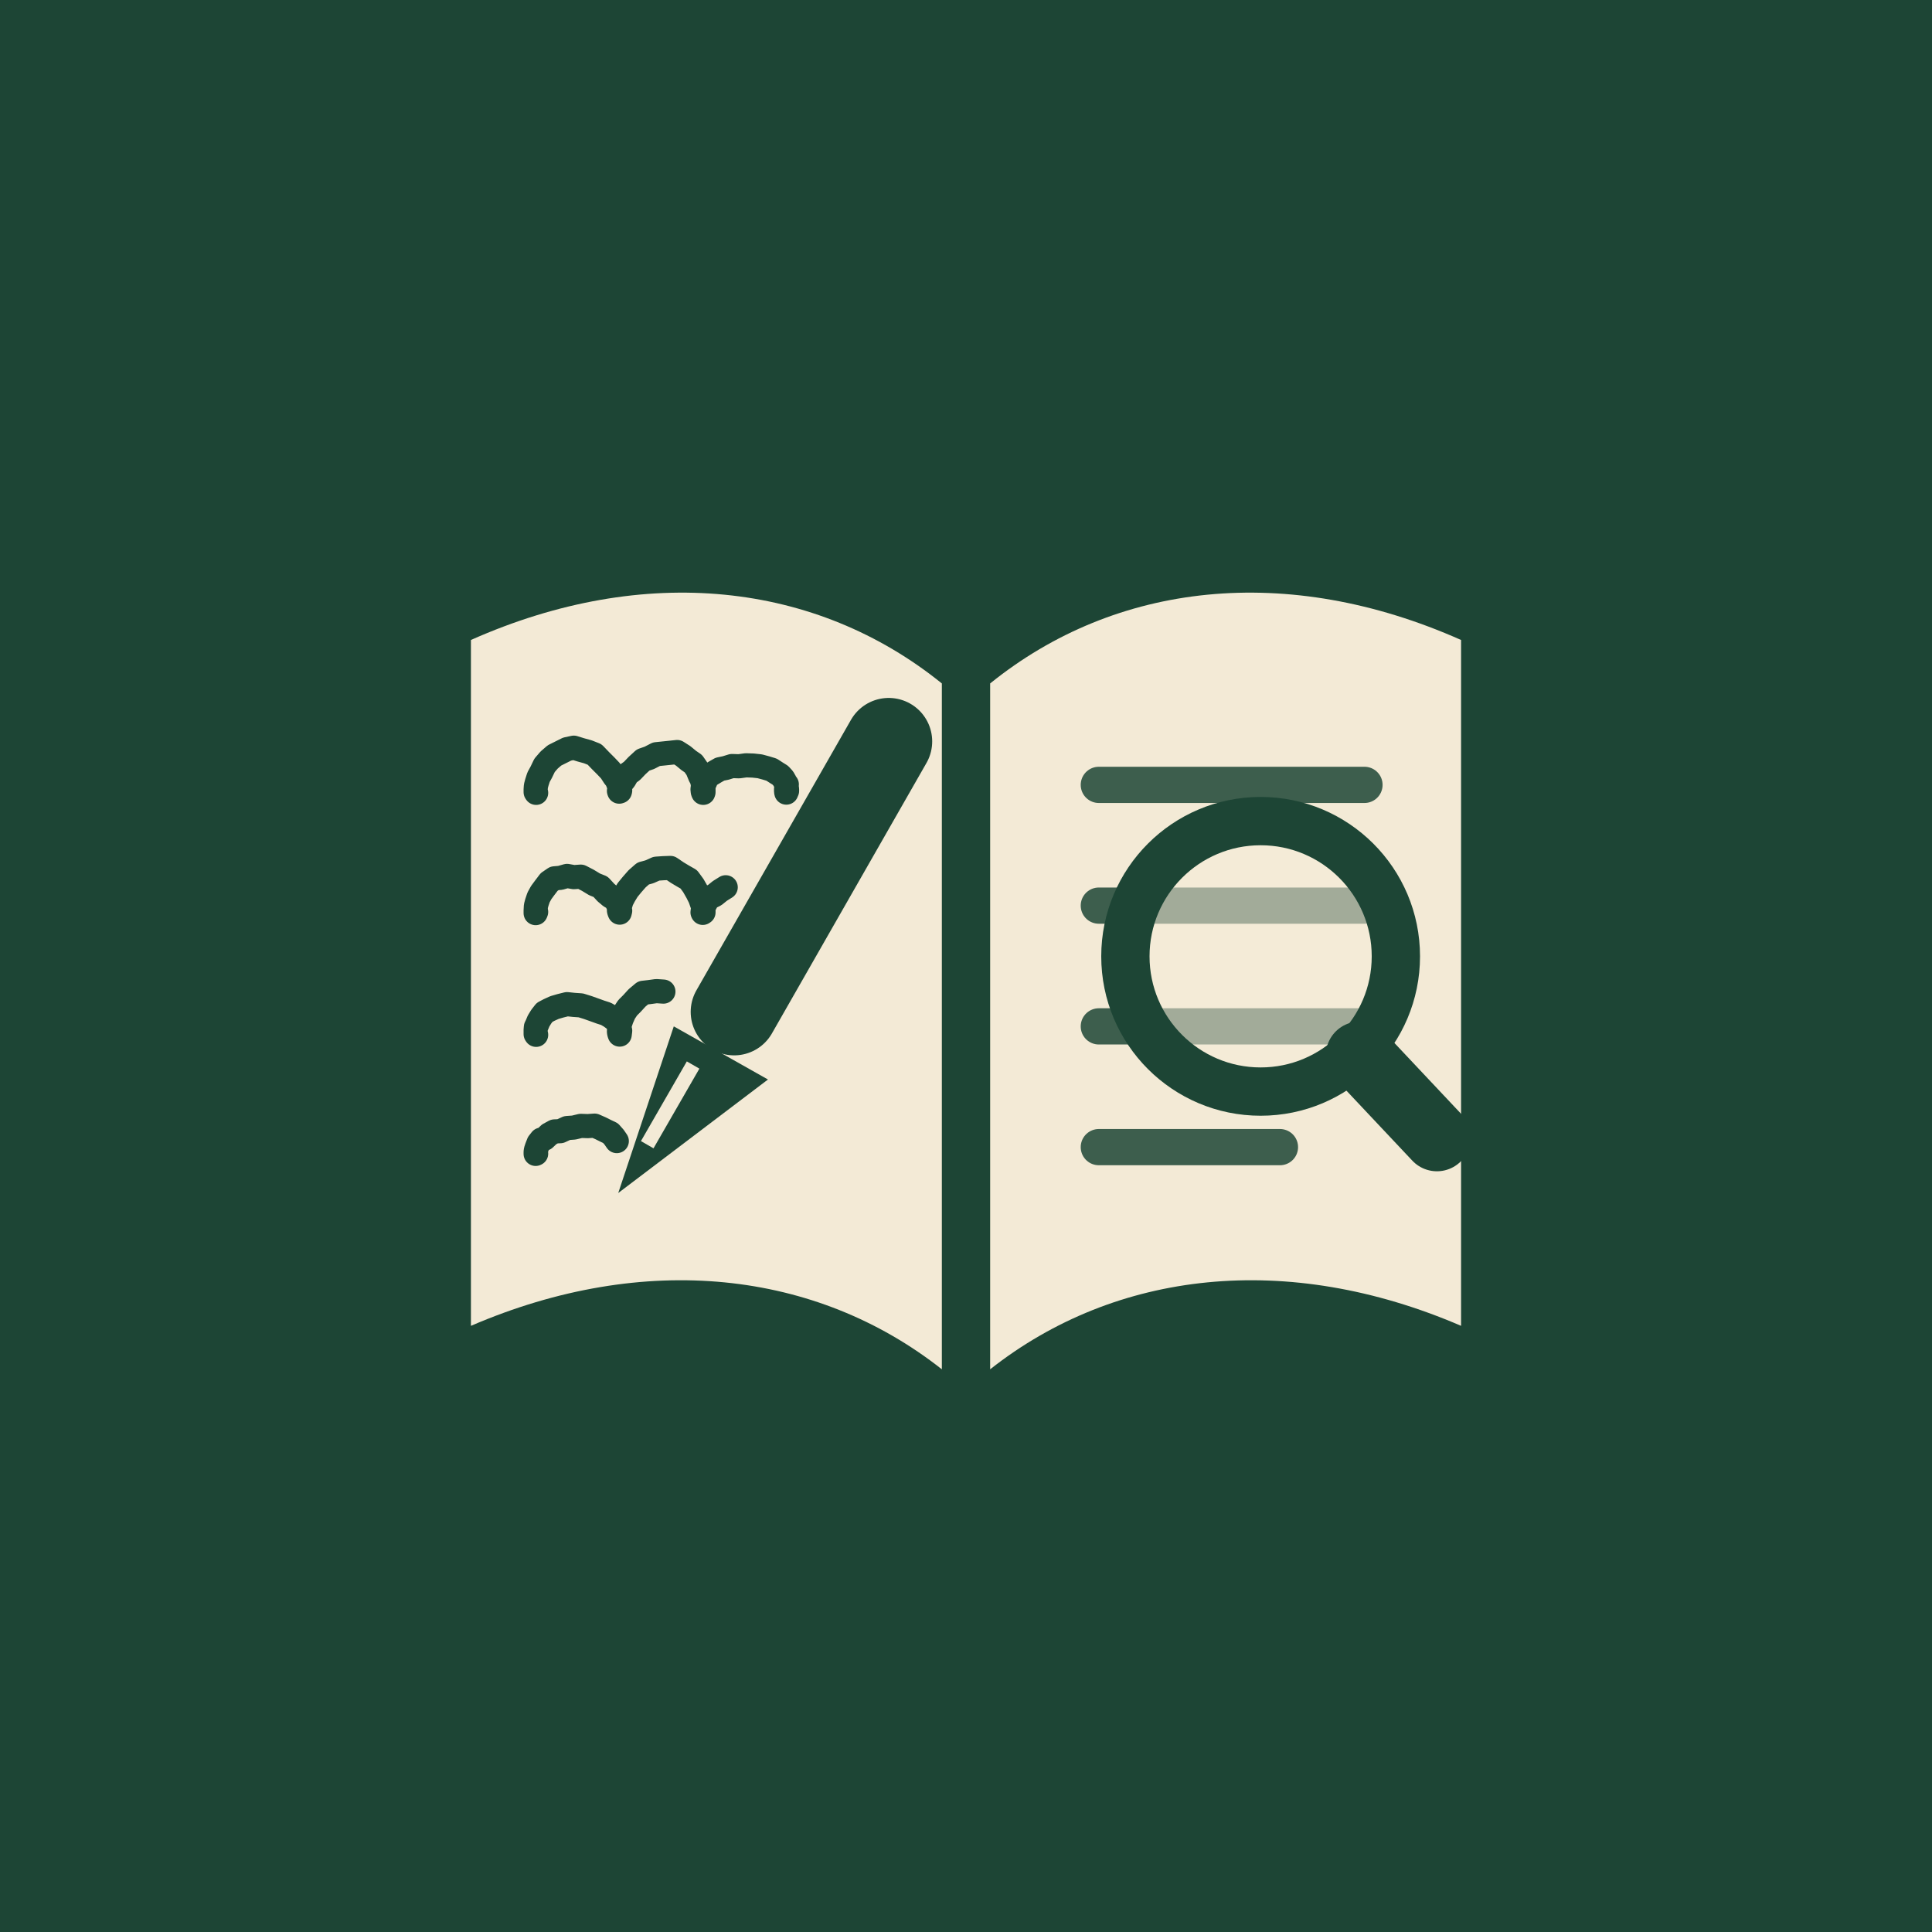
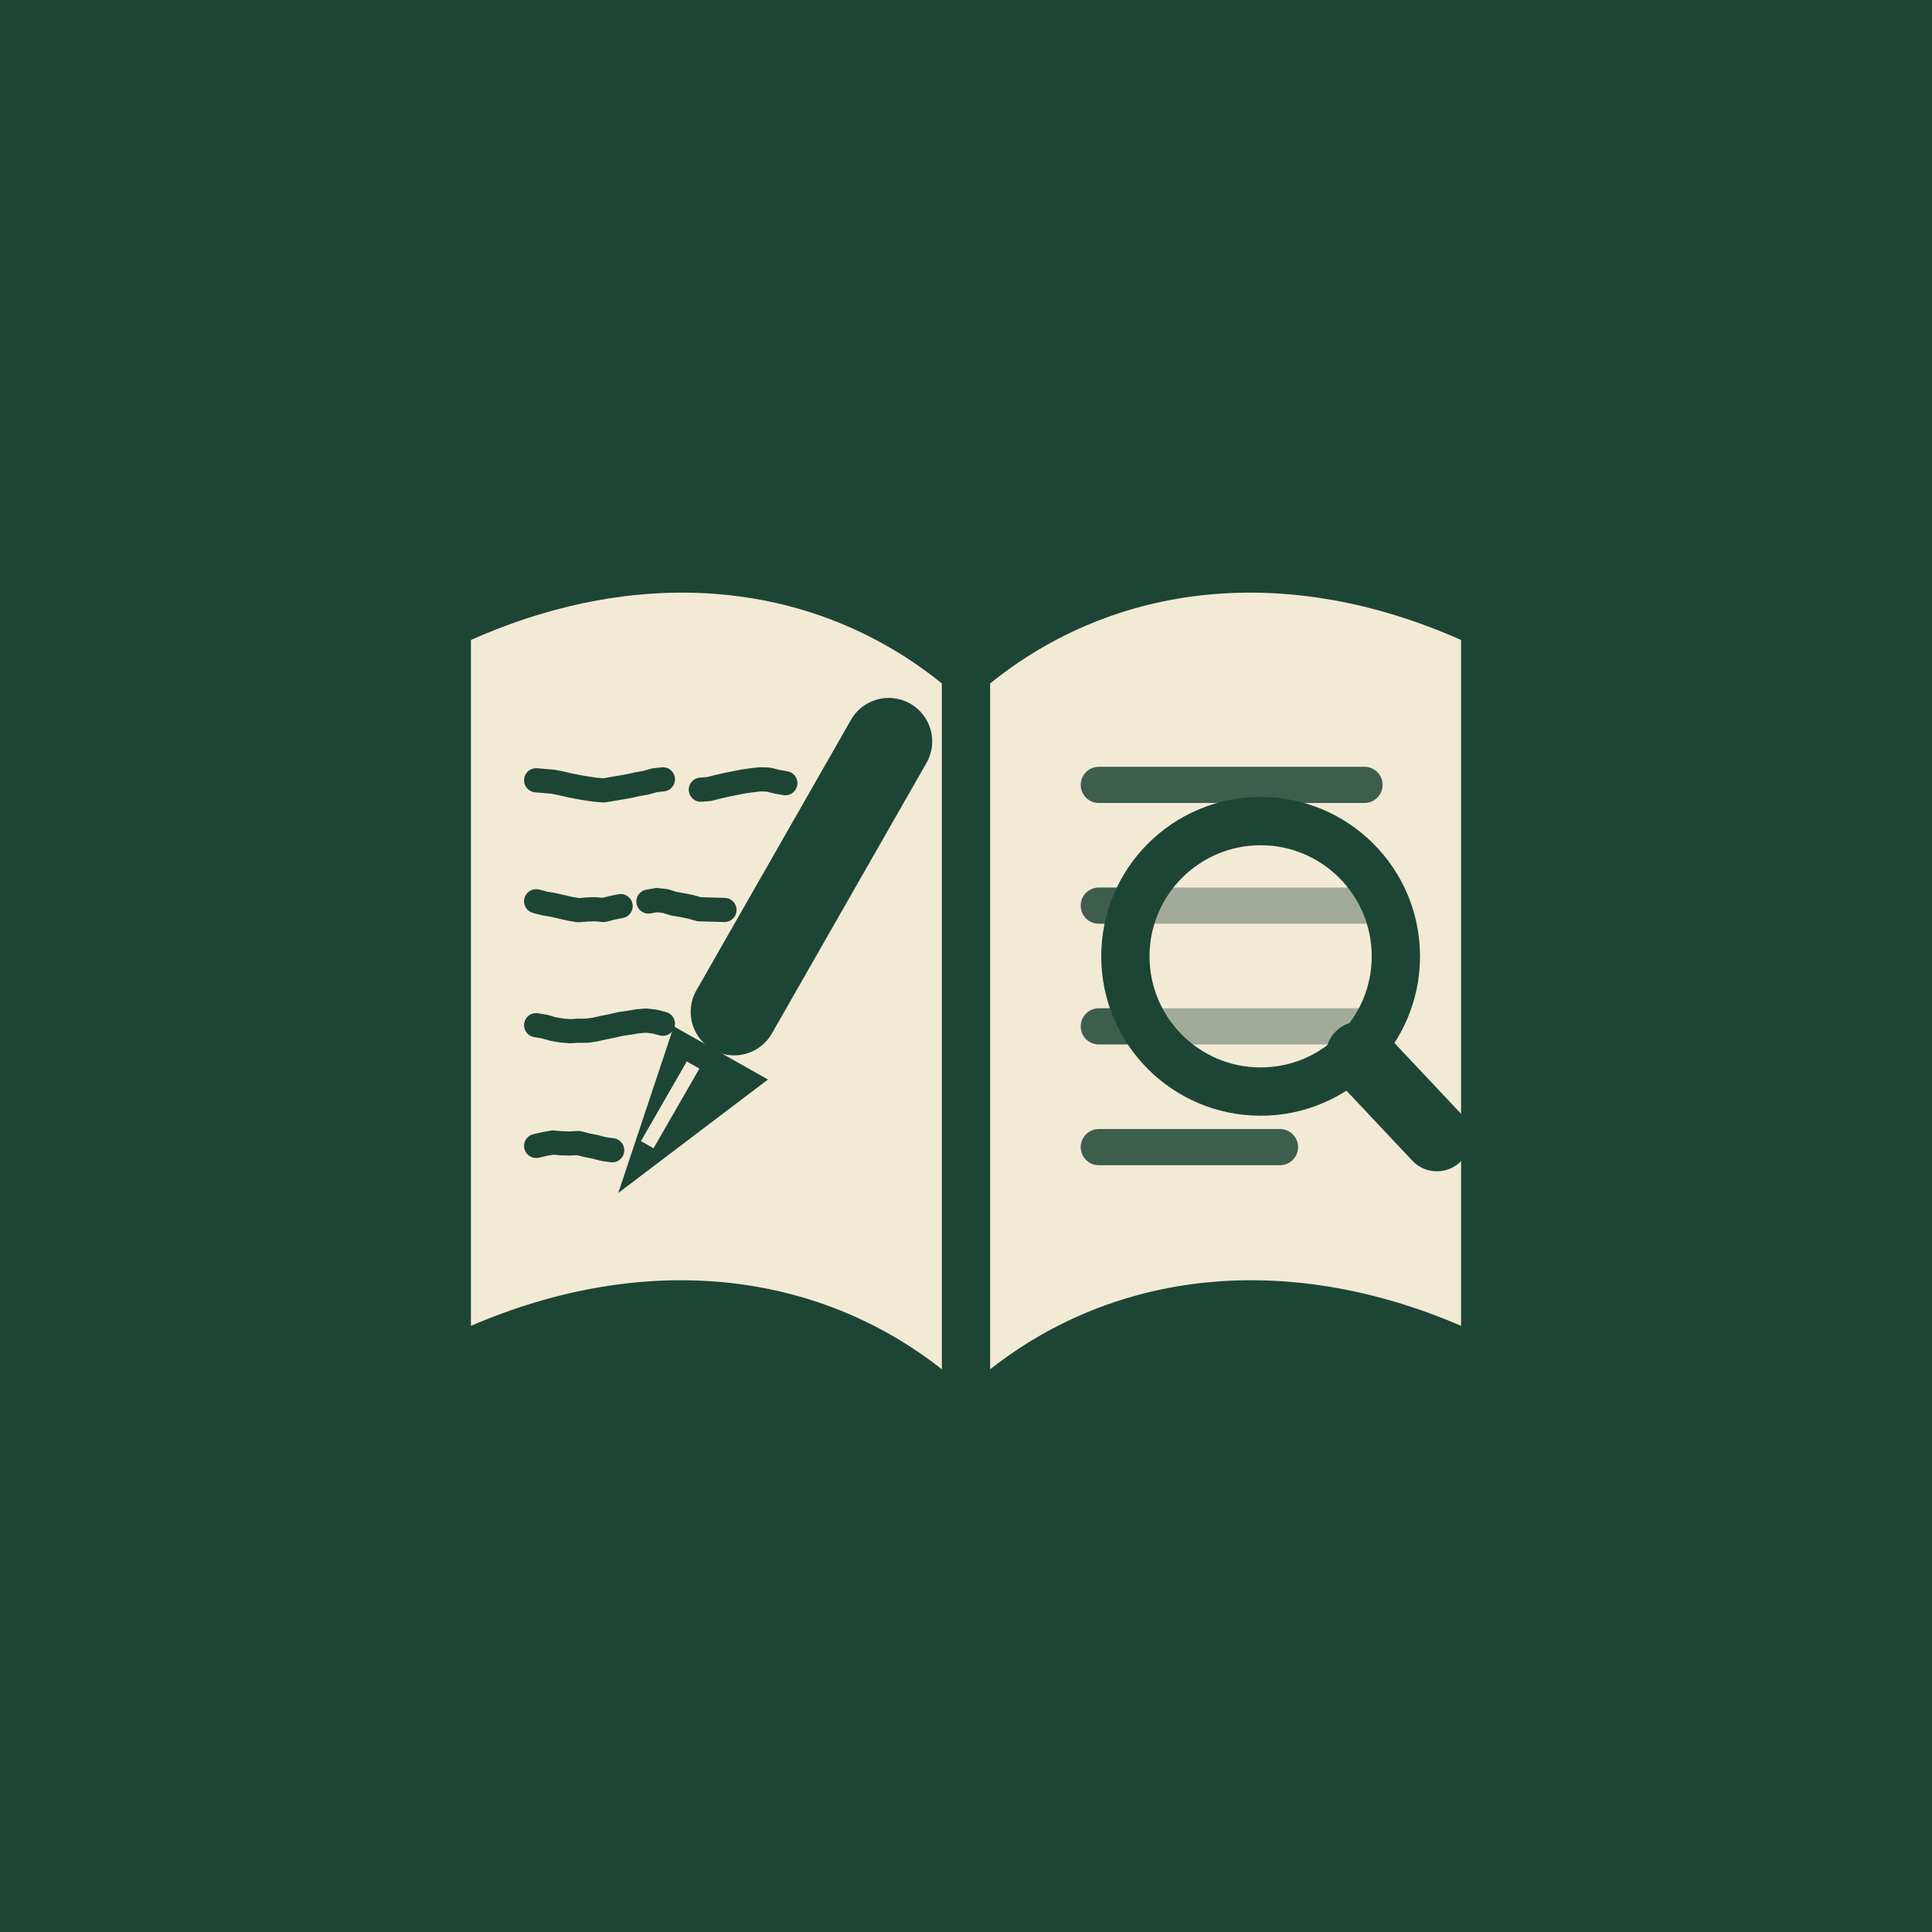
<svg xmlns="http://www.w3.org/2000/svg" viewBox="0 0 64 64">
  <rect width="64" height="64" fill="#1d4535" />
  <g transform="translate(6.4 6.4) scale(0.8)">
    <path d="M11.5 18.5c7.2-3.2 14.3-2.4 19.5 1.8v28.4c-5.2-4.1-12.3-4.9-19.5-1.8z" fill="#f3ead6" />
    <path d="M52.5 18.5c-7.2-3.2-14.3-2.4-19.5 1.8v28.4c5.2-4.1 12.3-4.9 19.5-1.8z" fill="#f3ead6" />
-     <path d="M14.20 24.83 14.18 24.80 14.18 24.69 14.19 24.55 14.23 24.40 14.30 24.18 14.41 23.98 14.55 23.69 14.74 23.47 14.96 23.28 15.20 23.16 15.48 23.02 15.76 22.96 16.05 23.05 16.34 23.13 16.62 23.24 16.87 23.50 17.09 23.72 17.28 23.92 17.43 24.15 17.54 24.29 17.62 24.50 17.66 24.66 17.68 24.73 17.67 24.77 17.66 24.76 17.64 24.78 17.63 24.75 17.64 24.70 17.68 24.60 17.74 24.41 17.85 24.29 17.99 24.05 18.17 23.92 18.38 23.70 18.63 23.47 18.89 23.38 19.18 23.23 19.47 23.20 19.76 23.17 20.04 23.14 20.29 23.30 20.52 23.49 20.71 23.62 20.87 23.85 20.99 24.14 21.07 24.29 21.11 24.52 21.13 24.63 21.13 24.80 21.12 24.83 21.10 24.78 21.09 24.68 21.10 24.61 21.13 24.50 21.19 24.40 21.29 24.17 21.42 24.08 21.60 23.97 21.81 23.85 22.05 23.80 22.31 23.72 22.60 23.73 22.89 23.69 23.18 23.70 23.46 23.73 23.72 23.80 23.95 23.87 24.15 24.00 24.31 24.10 24.43 24.23 24.51 24.37 24.57 24.55 24.59 24.68 24.59 24.75 24.57 24.75 24.56 24.82 24.55 24.77 24.55 24.66 24.58 24.48 M14.20 29.76 14.18 29.81 14.18 29.71 14.19 29.52 14.23 29.37 14.30 29.16 14.41 28.96 14.55 28.77 14.74 28.52 14.96 28.37 15.20 28.35 15.48 28.27 15.76 28.32 16.05 28.30 16.34 28.45 16.62 28.62 16.87 28.72 17.09 28.96 17.28 29.12 17.43 29.20 17.54 29.35 17.62 29.53 17.66 29.68 17.68 29.71 17.67 29.75 17.66 29.79 17.64 29.74 17.63 29.70 17.64 29.63 17.68 29.49 17.74 29.29 17.85 29.08 17.99 28.85 18.17 28.63 18.38 28.39 18.63 28.17 18.89 28.10 19.18 27.97 19.47 27.95 19.76 27.94 20.04 28.13 20.29 28.28 20.52 28.41 20.71 28.67 20.87 28.95 20.99 29.19 21.07 29.42 21.11 29.54 21.13 29.72 21.13 29.78 21.12 29.78 21.10 29.80 21.09 29.78 21.10 29.70 21.13 29.56 21.19 29.45 21.29 29.26 21.42 29.15 21.60 29.06 21.81 28.89 22.05 28.74 M14.20 34.85 14.18 34.82 14.18 34.65 14.19 34.53 14.23 34.45 14.30 34.28 14.41 34.10 14.55 33.92 14.74 33.82 14.96 33.72 15.20 33.65 15.48 33.58 15.76 33.61 16.05 33.63 16.34 33.72 16.62 33.82 16.87 33.91 17.09 33.98 17.28 34.09 17.43 34.20 17.54 34.31 17.62 34.44 17.66 34.60 17.68 34.68 17.67 34.76 17.66 34.84 17.64 34.78 17.63 34.72 17.64 34.56 17.68 34.37 17.74 34.19 17.85 33.94 17.99 33.73 18.17 33.55 18.38 33.32 18.63 33.11 18.89 33.08 19.18 33.04 19.47 33.06 M14.20 39.77 14.18 39.78 14.18 39.70 14.19 39.63 14.23 39.51 14.30 39.33 14.41 39.19 14.55 39.15 14.74 38.97 14.96 38.85 15.20 38.84 15.48 38.71 15.76 38.69 16.05 38.62 16.34 38.63 16.62 38.61 16.87 38.72 17.09 38.83 17.28 38.92 17.43 39.09 17.54 39.25" fill="none" stroke="#1d4535" stroke-width="1.0" stroke-linecap="round" stroke-linejoin="round" />
+     <path d=" M14.20 24.31 14.55 24.34 14.90 24.37 15.25 24.44 15.60 24.52 15.95 24.59 16.30 24.65 16.65 24.70 17.00 24.73 17.35 24.67 17.70 24.61 18.05 24.55 18.40 24.47 18.75 24.41 19.10 24.31 19.45 24.27 M21.02 24.70 21.37 24.67 21.72 24.58 22.07 24.50 22.42 24.43 22.77 24.36 23.12 24.31 23.47 24.27 23.82 24.28 24.17 24.37 24.52 24.43  M14.20 29.32 14.55 29.41 14.90 29.47 15.25 29.55 15.60 29.63 15.95 29.69 16.30 29.66 16.65 29.65 17.00 29.68 17.35 29.59 17.70 29.52 M18.85 29.33 19.20 29.27 19.55 29.31 19.90 29.42 20.25 29.48 20.60 29.55 20.95 29.65 21.30 29.66 21.65 29.67 22.00 29.68  M14.20 34.45 14.55 34.51 14.90 34.61 15.25 34.67 15.60 34.70 15.95 34.68 16.30 34.68 16.65 34.63 17.00 34.55 17.35 34.48 17.70 34.40 18.05 34.35 18.40 34.29 18.75 34.26 19.10 34.30 19.45 34.39  M14.20 39.45 14.55 39.37 14.90 39.31 15.25 39.34 15.60 39.35 15.95 39.33 16.30 39.42 16.65 39.49 17.00 39.58 17.35 39.63" fill="none" stroke="#1d4535" stroke-width="1" stroke-linecap="round" stroke-linejoin="round" />
    <path d="M22.4 33.9l6.4-11.2" stroke="#1d4535" stroke-width="3.6" stroke-linecap="round" />
    <path d="M17.6 41.4l2.3-6.9 3.9 2.2z" fill="#1d4535" />
    <path d="M18.8 39.4l1.9-3.3" stroke="#f3ead6" stroke-width=".6" />
    <path d="M37.5 24.5h11M37.5 29.5h11M37.5 34.5h11M37.5 39.5h7.5" stroke="#1d4535" stroke-width="1.5" stroke-linecap="round" opacity=".85" />
    <circle cx="44.2" cy="31.6" r="5.6" fill="#f3ead6" fill-opacity=".55" stroke="#1d4535" stroke-width="2" />
    <path d="M48.3 35.7l3.2 3.4" stroke="#1d4535" stroke-width="2.8" stroke-linecap="round" />
  </g>
</svg>
